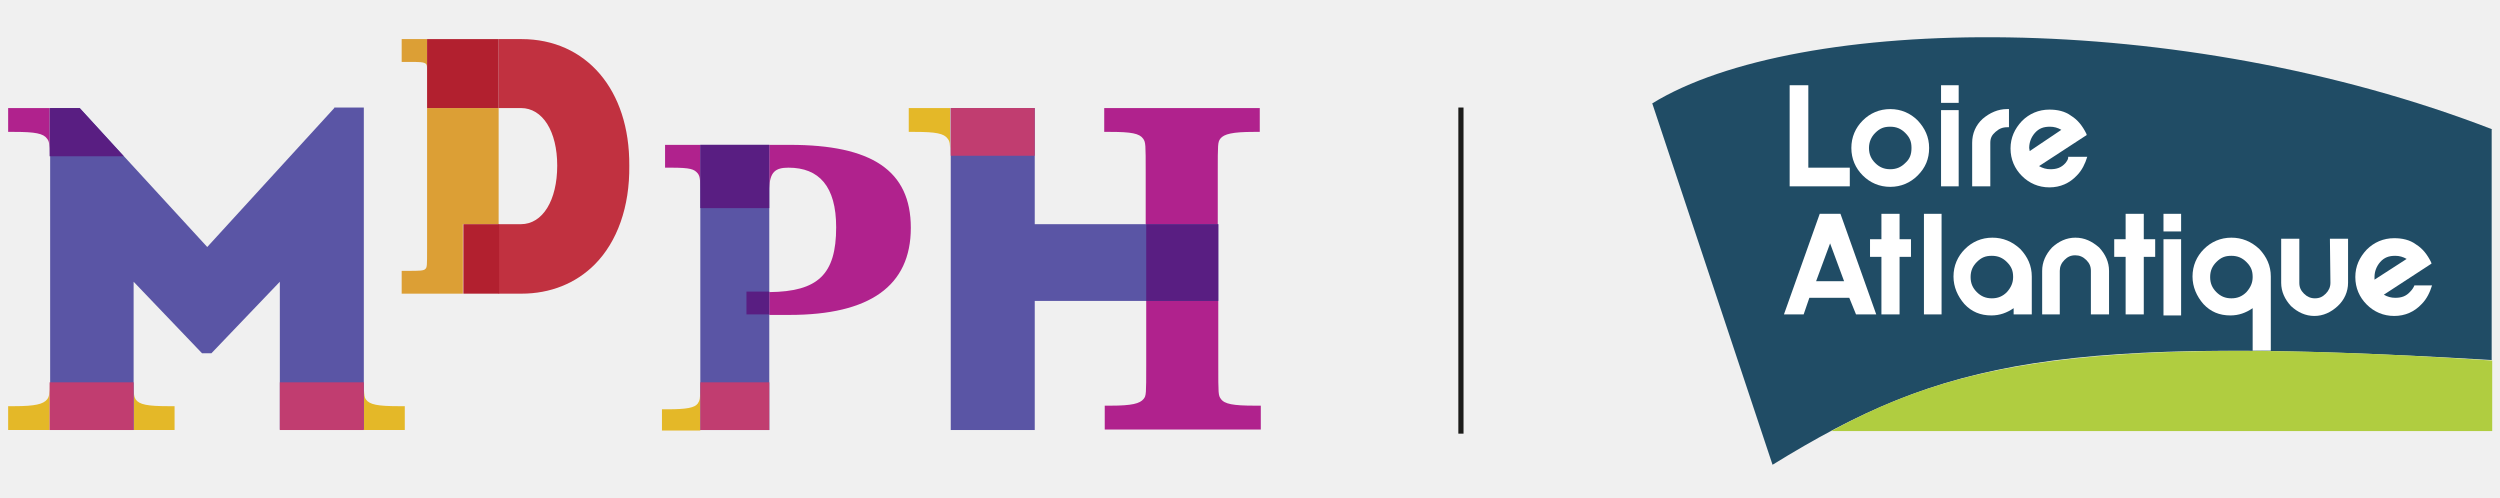
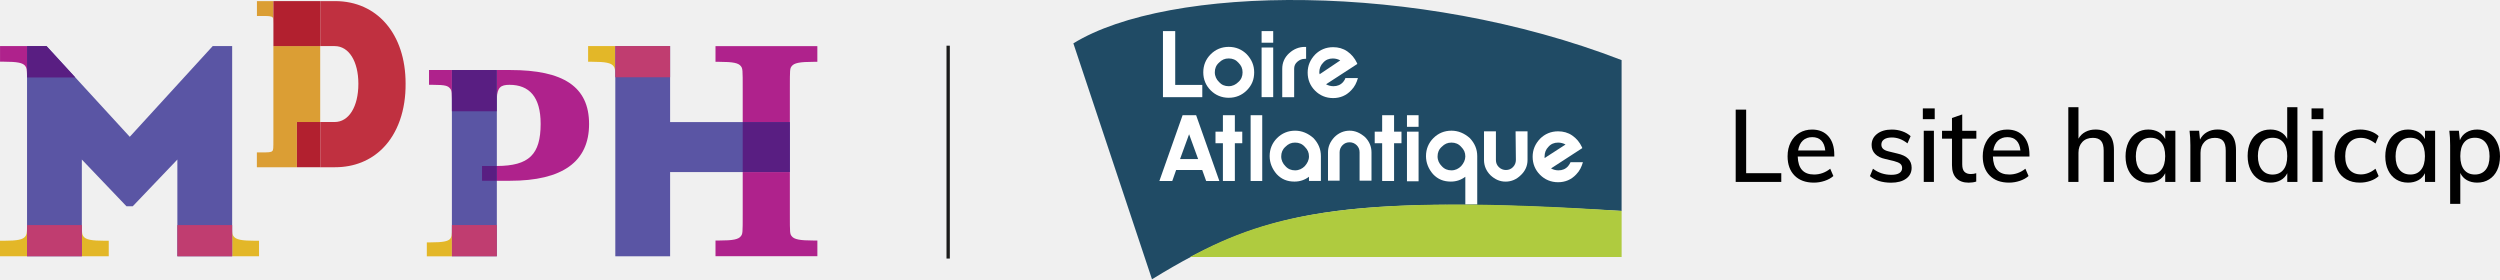
- <svg xmlns="http://www.w3.org/2000/svg" version="1.1" id="Logo_x5F_Def" x="0px" y="0px" viewBox="0 0 482.176 95.975" xml:space="preserve" width="482.176" height="95.975">
-   <defs id="defs230">
-     <clipPath clipPathUnits="userSpaceOnUse" id="clipPath1084">
-       <rect style="opacity:0.39;fill:#ff0000" id="rect1086" width="480.641" height="86.761" x="42.997" y="46.836" />
+ <svg xmlns="http://www.w3.org/2000/svg" version="1.1" id="Logo_x5F_Def" x="0px" y="0px" viewBox="0 0 738.61 82.508" xml:space="preserve" width="738.61" height="82.508">
+   <defs id="defs935">
+     <clipPath clipPathUnits="userSpaceOnUse" id="clipPath939">
+       <rect style="opacity:0;fill:#ffffff" id="rect941" width="744.262" height="88.357" x="38.696" y="46.436" />
    </clipPath>
-     <clipPath clipPathUnits="userSpaceOnUse" id="clipPath1088">
-       <rect style="opacity:0.39;fill:#ff0000" id="rect1090" width="480.641" height="86.761" x="42.997" y="46.836" />
+     <clipPath clipPathUnits="userSpaceOnUse" id="clipPath943">
+       <rect style="opacity:0;fill:#ffffff" id="rect945" width="744.262" height="88.357" x="38.696" y="46.436" />
    </clipPath>
-     <clipPath clipPathUnits="userSpaceOnUse" id="clipPath1092">
-       <rect style="opacity:0.39;fill:#ff0000" id="rect1094" width="480.641" height="86.761" x="42.997" y="46.836" />
+     <clipPath clipPathUnits="userSpaceOnUse" id="clipPath947">
+       <rect style="opacity:0;fill:#ffffff" id="rect949" width="744.262" height="88.357" x="38.696" y="46.436" />
+     </clipPath>
+     <clipPath clipPathUnits="userSpaceOnUse" id="clipPath951">
+       <rect style="opacity:0;fill:#ffffff" id="rect953" width="744.262" height="88.357" x="38.696" y="46.436" />
    </clipPath>
  </defs>
-   <style type="text/css" id="style117">
- 	.st0{fill:#204C65;}
+   <style type="text/css" id="style792">
+ 	.st0{fill:#204B65;}
	.st1{fill:#FFFFFF;}
- 	.st2{fill:#B0CD40;}
- 	.st3{fill:#1C1C1A;}
- 	.st4{fill:#E4B828;}
- 	.st5{fill:#5A55A5;}
- 	.st6{fill:#B0228D;}
- 	.st7{fill:#57278D;}
- 	.st8{fill:#DC9F35;}
- 	.st9{fill:#C13140;}
+ 	.st2{fill:#AFCB3F;}
+ 	.st3{fill:#1B1B1A;}
+ 	.st4{fill:#E3B728;}
+ 	.st5{fill:#5A55A4;}
+ 	.st6{fill:#AF228C;}
+ 	.st7{fill:#57278C;}
+ 	.st8{fill:#DB9E34;}
+ 	.st9{fill:#C03040;}
	.st10{fill:#591E82;}
- 	.st11{fill:#C13D70;}
+ 	.st11{fill:#C03D70;}
	.st12{fill:#B2202F;}
</style>
-   <g id="g167" clip-path="url(#clipPath1092)" transform="translate(-42.22881,-41.46102)">
-     <path class="st0" d="m 522.9,66.4 c -60.6,-23.4 -134,-22.2 -162,-5 l 23.2,69.7 C 417.2,110.7 439.4,106 522.8,110.9 V 66.4 Z" id="path119" />
-     <g id="g123">
-       <path class="st1" d="m 409.7,72.9 c -0.8,0.8 -1.7,1.2 -2.9,1.2 -1.2,0 -2.1,-0.4 -2.9,-1.2 -0.8,-0.8 -1.2,-1.7 -1.2,-2.9 0,-1.1 0.4,-2.1 1.2,-2.9 0.9,-0.9 1.7,-1.2 2.9,-1.2 1.2,0 2.1,0.4 2.9,1.2 0.9,0.9 1.2,1.7 1.2,2.9 0,1.2 -0.3,2.1 -1.2,2.9 m -2.9,-10.4 c -2.1,0 -3.9,0.8 -5.3,2.2 -1.4,1.4 -2.2,3.2 -2.2,5.3 0,2.1 0.8,3.9 2.2,5.3 1.4,1.4 3.2,2.2 5.3,2.2 2.1,0 3.9,-0.8 5.3,-2.2 1.5,-1.5 2.2,-3.2 2.2,-5.3 0,-2.1 -0.8,-3.8 -2.2,-5.3 -1.4,-1.4 -3.2,-2.2 -5.3,-2.2" id="path121" />
+   <g id="g842" clip-path="url(#clipPath951)" transform="translate(-43.23,-48.76192)">
+     <path class="st0" d="M 522.33,66.52 C 461.77,43.09 388.35,44.33 360.35,61.57 l 23.23,69.7 c 33.14,-20.38 55.33,-25.14 138.74,-20.19 V 66.52 Z" id="path794" />
+     <g id="g798">
+       <path class="st1" d="m 409.1,72.99 c -0.76,0.76 -1.71,1.24 -2.86,1.24 -1.15,0 -2.09,-0.38 -2.86,-1.24 -0.76,-0.76 -1.24,-1.71 -1.24,-2.86 0,-1.14 0.38,-2.09 1.24,-2.86 0.86,-0.86 1.71,-1.24 2.86,-1.24 1.15,0 2.09,0.38 2.86,1.24 0.86,0.86 1.24,1.71 1.24,2.86 0,1.15 -0.38,2.1 -1.24,2.86 m -2.85,-10.38 c -2.09,0 -3.9,0.76 -5.33,2.19 -1.43,1.43 -2.19,3.24 -2.19,5.33 0,2.09 0.76,3.9 2.19,5.33 1.43,1.43 3.24,2.19 5.33,2.19 2.09,0 3.9,-0.76 5.33,-2.19 1.52,-1.52 2.19,-3.24 2.19,-5.33 0,-2.09 -0.76,-3.81 -2.19,-5.33 -1.43,-1.43 -3.24,-2.19 -5.33,-2.19" id="path796" />
    </g>
-     <rect x="416.6" y="62.7" class="st1" width="3.4" height="14.7" id="rect125" />
-     <rect x="416.6" y="57.9" class="st1" width="3.4" height="3.4" id="rect127" />
-     <g id="g133">
-       <g id="g131">
-         <path class="st1" d="m 424.6,64.4 c -1.3,1.2 -2,2.8 -2,4.6 v 8.4 h 3.5 V 69 c 0,-0.9 0.3,-1.5 1,-2.1 0.7,-0.6 1.3,-0.9 2.3,-0.9 h 0.3 v -3.5 h -0.4 c -1.7,0 -3.3,0.7 -4.7,1.9" id="path129" />
+     <rect x="415.96" y="62.8" class="st1" width="3.43" height="14.66" id="rect800" />
+     <rect x="415.96" y="57.95" class="st1" width="3.43" height="3.43" id="rect802" />
+     <g id="g808">
+       <g id="g806">
+         <path class="st1" d="m 424.06,64.52 c -1.33,1.24 -2,2.76 -2,4.57 v 8.38 h 3.52 v -8.38 c 0,-0.86 0.29,-1.52 0.95,-2.09 0.67,-0.57 1.33,-0.86 2.29,-0.86 h 0.29 v -3.52 h -0.38 c -1.72,-0.01 -3.34,0.66 -4.67,1.9" id="path804" />
      </g>
    </g>
-     <polygon class="st1" points="405.1,87.6 402.9,87.6 402.9,91 405.1,91 405.1,102.1 408.6,102.1 408.6,91 410.8,91 410.8,87.6 408.6,87.6 408.6,82.7 405.1,82.7 " id="polygon135" />
-     <rect x="413.3" y="82.7" class="st1" width="3.4" height="19.4" id="rect137" />
-     <g id="g143">
-       <path class="st1" d="m 429.3,97.8 c -0.8,0.8 -1.7,1.2 -2.9,1.2 -1.2,0 -2.1,-0.4 -2.9,-1.2 -0.8,-0.8 -1.2,-1.7 -1.2,-2.9 0,-1.2 0.4,-2.1 1.2,-2.9 0.9,-0.9 1.7,-1.2 2.9,-1.2 1.2,0 2.1,0.4 2.9,1.2 0.9,0.9 1.2,1.7 1.2,2.9 0,1.1 -0.4,2 -1.2,2.9 m -2.8,-10.5 c -2.1,0 -3.9,0.8 -5.3,2.2 -1.4,1.4 -2.2,3.2 -2.2,5.3 0,2 0.8,3.8 2.1,5.3 1.4,1.5 3.1,2.2 5.2,2.2 1.6,0 3,-0.5 4.3,-1.4 v 1.2 h 3.5 v -7.3 c 0,-2.1 -0.8,-3.8 -2.2,-5.3 -1.6,-1.5 -3.4,-2.2 -5.4,-2.2" id="path139" />
-       <path class="st1" d="m 442.5,87.3 c -1.7,0 -3.2,0.7 -4.5,1.9 -1.2,1.3 -1.9,2.8 -1.9,4.5 v 8.4 h 3.4 v -8.4 c 0,-0.8 0.3,-1.5 0.9,-2.1 0.6,-0.6 1.2,-0.9 2.1,-0.9 0.8,0 1.5,0.3 2.1,0.9 0.6,0.6 0.9,1.2 0.9,2.1 v 8.4 h 3.5 v -8.4 c 0,-1.7 -0.7,-3.2 -1.9,-4.5 -1.4,-1.2 -2.8,-1.9 -4.6,-1.9" id="path141" />
+     <polygon class="st1" points="404.53,87.66 402.34,87.66 402.34,91.08 404.53,91.08 404.53,102.23 408.06,102.23 408.06,91.08 410.25,91.08 410.25,87.66 408.06,87.66 408.06,82.8 404.53,82.8 " id="polygon810" />
+     <rect x="412.72" y="82.8" class="st1" width="3.43" height="19.43" id="rect812" />
+     <g id="g818">
+       <path class="st1" d="m 428.72,97.85 c -0.76,0.76 -1.71,1.24 -2.86,1.24 -1.14,0 -2.09,-0.38 -2.86,-1.24 -0.76,-0.76 -1.24,-1.71 -1.24,-2.86 0,-1.14 0.38,-2.09 1.24,-2.86 0.86,-0.86 1.71,-1.24 2.86,-1.24 1.14,0 2.09,0.38 2.86,1.24 0.86,0.86 1.24,1.71 1.24,2.86 0,1.05 -0.48,2 -1.24,2.86 m -2.86,-10.48 c -2.09,0 -3.9,0.76 -5.33,2.19 -1.43,1.43 -2.19,3.24 -2.19,5.33 0,2 0.76,3.81 2.09,5.33 1.43,1.52 3.14,2.19 5.24,2.19 1.62,0 3.05,-0.48 4.29,-1.43 v 1.24 h 3.52 v -7.33 c 0,-2.09 -0.76,-3.81 -2.19,-5.33 -1.62,-1.43 -3.43,-2.19 -5.43,-2.19" id="path814" />
+       <path class="st1" d="m 441.96,87.37 c -1.71,0 -3.24,0.67 -4.48,1.9 -1.24,1.33 -1.9,2.76 -1.9,4.48 v 8.38 h 3.43 v -8.38 c 0,-0.76 0.29,-1.52 0.86,-2.09 0.57,-0.57 1.24,-0.86 2.09,-0.86 0.76,0 1.52,0.29 2.09,0.86 0.57,0.57 0.86,1.24 0.86,2.09 v 8.38 h 3.52 v -8.38 c 0,-1.71 -0.67,-3.24 -1.9,-4.48 -1.43,-1.23 -2.86,-1.9 -4.57,-1.9" id="path816" />
    </g>
-     <polygon class="st1" points="452.2,87.6 450,87.6 450,91 452.2,91 452.2,102.1 455.7,102.1 455.7,91 457.9,91 457.9,87.6 455.7,87.6 455.7,82.7 452.2,82.7 " id="polygon145" />
-     <rect x="459.5" y="87.6" class="st1" width="3.4" height="14.7" id="rect147" />
-     <rect x="459.5" y="82.7" class="st1" width="3.4" height="3.4" id="rect149" />
-     <g id="g159">
-       <path class="st1" d="m 475.5,97.8 c -0.8,0.8 -1.7,1.2 -2.9,1.2 -1.2,0 -2.1,-0.4 -2.9,-1.2 -0.8,-0.8 -1.2,-1.7 -1.2,-2.9 0,-1.2 0.4,-2.1 1.2,-2.9 0.9,-0.9 1.7,-1.2 2.9,-1.2 1.2,0 2.1,0.4 2.9,1.2 0.9,0.9 1.2,1.7 1.2,2.9 0,1.1 -0.4,2 -1.2,2.9 m -2.9,-10.5 c -2.1,0 -3.9,0.8 -5.3,2.2 -1.4,1.4 -2.2,3.2 -2.2,5.3 0,2 0.8,3.8 2.1,5.3 1.4,1.5 3.1,2.2 5.2,2.2 1.6,0 3,-0.5 4.3,-1.4 v 8.2 h 3.5 V 94.8 c 0,-2.1 -0.8,-3.8 -2.2,-5.3 -1.6,-1.5 -3.4,-2.2 -5.4,-2.2" id="path151" />
-       <path class="st1" d="m 491.7,96 c 0,0.8 -0.3,1.5 -0.9,2.1 -0.6,0.6 -1.2,0.9 -2.1,0.9 -0.8,0 -1.5,-0.3 -2.1,-0.9 -0.6,-0.6 -0.9,-1.2 -0.9,-2.1 v -8.5 h -3.5 V 96 c 0,1.7 0.7,3.2 1.9,4.5 1.3,1.2 2.8,1.9 4.5,1.9 1.7,0 3.2,-0.7 4.5,-1.9 1.3,-1.2 2,-2.8 2,-4.5 v -8.5 h -3.5 z" id="path153" />
-       <path class="st1" d="m 433.6,70 c 0,-1.1 0.4,-2.1 1.1,-2.9 0.8,-0.9 1.7,-1.2 2.9,-1.2 0.8,0 1.5,0.2 2.2,0.6 l -6.1,4.1 c 0,-0.2 -0.1,-0.4 -0.1,-0.6 m 7,2.9 c -0.8,0.9 -1.7,1.2 -2.9,1.2 -0.8,0 -1.5,-0.2 -2.2,-0.6 l 9.2,-6 -0.1,-0.3 c -0.7,-1.4 -1.6,-2.6 -2.9,-3.4 -1.2,-0.9 -2.7,-1.2 -4.2,-1.2 -2.1,0 -3.9,0.8 -5.3,2.2 -1.4,1.5 -2.2,3.2 -2.2,5.3 0,2.1 0.8,3.9 2.2,5.3 1.4,1.4 3.2,2.2 5.3,2.2 2.1,0 3.9,-0.8 5.3,-2.3 1,-1 1.6,-2.3 2,-3.6 h -3.7 c 0.1,0.4 -0.2,0.8 -0.5,1.2" id="path155" />
-       <path class="st1" d="m 500.2,94.9 c 0,-1.1 0.4,-2.1 1.1,-2.9 0.8,-0.9 1.7,-1.2 2.9,-1.2 0.8,0 1.5,0.2 2.2,0.6 l -6.2,4 c 0,-0.2 0,-0.4 0,-0.5 m 7.7,1.6 c -0.2,0.5 -0.5,0.9 -0.8,1.2 -0.8,0.9 -1.7,1.2 -2.9,1.2 -0.8,0 -1.5,-0.2 -2.2,-0.6 l 9.2,-6 -0.1,-0.3 c -0.7,-1.4 -1.6,-2.6 -2.9,-3.4 -1.2,-0.9 -2.7,-1.2 -4.2,-1.2 -2.1,0 -3.9,0.8 -5.3,2.2 -1.4,1.5 -2.2,3.2 -2.2,5.3 0,2.1 0.8,3.9 2.2,5.3 1.4,1.4 3.2,2.2 5.3,2.2 2.1,0 3.9,-0.8 5.3,-2.3 1,-1 1.6,-2.3 2,-3.6 z" id="path157" />
+     <polygon class="st1" points="451.58,87.66 449.38,87.66 449.38,91.08 451.58,91.08 451.58,102.23 455.1,102.23 455.1,91.08 457.29,91.08 457.29,87.66 455.1,87.66 455.1,82.8 451.58,82.8 " id="polygon820" />
+     <rect x="458.91" y="87.66" class="st1" width="3.43" height="14.66" id="rect822" />
+     <rect x="458.91" y="82.8" class="st1" width="3.43" height="3.43" id="rect824" />
+     <g id="g834">
+       <path class="st1" d="m 474.91,97.85 c -0.76,0.76 -1.71,1.24 -2.86,1.24 -1.14,0 -2.09,-0.38 -2.86,-1.24 -0.76,-0.76 -1.24,-1.71 -1.24,-2.86 0,-1.14 0.38,-2.09 1.24,-2.86 0.86,-0.86 1.71,-1.24 2.86,-1.24 1.14,0 2.09,0.38 2.86,1.24 0.86,0.86 1.24,1.71 1.24,2.86 -0.01,1.05 -0.48,2 -1.24,2.86 m -2.86,-10.48 c -2.09,0 -3.9,0.76 -5.33,2.19 -1.43,1.43 -2.19,3.24 -2.19,5.33 0,2 0.76,3.81 2.09,5.33 1.43,1.52 3.14,2.19 5.24,2.19 1.62,0 3.05,-0.48 4.29,-1.43 v 8.19 h 3.52 V 94.89 c 0,-2.09 -0.76,-3.81 -2.19,-5.33 -1.62,-1.43 -3.43,-2.19 -5.43,-2.19" id="path826" />
+       <path class="st1" d="m 491.09,96.04 c 0,0.76 -0.29,1.52 -0.86,2.09 -0.57,0.57 -1.24,0.86 -2.09,0.86 -0.76,0 -1.52,-0.29 -2.09,-0.86 -0.57,-0.57 -0.86,-1.24 -0.86,-2.09 v -8.48 h -3.52 v 8.48 c 0,1.71 0.67,3.24 1.9,4.48 1.33,1.24 2.76,1.9 4.48,1.9 1.72,0 3.24,-0.67 4.48,-1.9 1.33,-1.24 2,-2.76 2,-4.48 V 87.56 H 491 Z" id="path828" />
+       <path class="st1" d="m 433.01,70.14 c 0,-1.14 0.38,-2.09 1.14,-2.86 0.76,-0.86 1.71,-1.24 2.86,-1.24 0.76,0 1.52,0.19 2.19,0.57 l -6.09,4.09 c -0.01,-0.18 -0.1,-0.37 -0.1,-0.56 m 7.04,2.85 c -0.76,0.86 -1.71,1.24 -2.86,1.24 -0.76,0 -1.52,-0.19 -2.19,-0.57 l 9.24,-6 -0.1,-0.29 c -0.67,-1.43 -1.62,-2.57 -2.86,-3.43 -1.24,-0.86 -2.67,-1.24 -4.19,-1.24 -2.09,0 -3.9,0.76 -5.33,2.19 -1.43,1.52 -2.19,3.24 -2.19,5.33 0,2.09 0.76,3.9 2.19,5.33 1.43,1.43 3.24,2.19 5.33,2.19 2.09,0 3.9,-0.76 5.33,-2.29 1.05,-1.05 1.62,-2.29 2,-3.62 h -3.71 c -0.09,0.4 -0.37,0.78 -0.66,1.16" id="path830" />
+       <path class="st1" d="m 499.57,94.99 c 0,-1.14 0.38,-2.09 1.14,-2.86 0.76,-0.86 1.71,-1.24 2.86,-1.24 0.76,0 1.52,0.19 2.19,0.57 l -6.19,4 c 0,-0.19 0,-0.38 0,-0.47 m 7.71,1.62 c -0.19,0.48 -0.48,0.86 -0.76,1.24 -0.76,0.86 -1.71,1.24 -2.86,1.24 -0.76,0 -1.52,-0.19 -2.19,-0.57 l 9.24,-6 -0.1,-0.29 c -0.67,-1.43 -1.62,-2.57 -2.86,-3.43 -1.24,-0.86 -2.67,-1.24 -4.19,-1.24 -2.09,0 -3.9,0.76 -5.33,2.19 -1.43,1.52 -2.19,3.24 -2.19,5.33 0,2.09 0.76,3.9 2.19,5.33 1.43,1.43 3.24,2.19 5.33,2.19 2.09,0 3.9,-0.76 5.33,-2.29 1.05,-1.05 1.62,-2.29 2,-3.62 h -3.62 v -0.08 z" id="path832" />
    </g>
-     <polygon class="st1" points="387.4,77.4 399,77.4 399,73.8 391,73.8 391,57.9 387.4,57.9 " id="polygon161" />
-     <path class="st1" d="m 392.5,95.7 2.7,-7.3 2.7,7.3 z m 7.7,6.4 h 3.9 l -6.9,-19.4 h -4 l -6.9,19.4 h 3.8 l 1.1,-3.2 h 7.7 z" id="path163" />
-     <path class="st2" d="m 522.9,111 c -78.8,-5.2 -103.7,0.8 -127.5,13.6 h 127.5 z" id="path165" />
+     <polygon class="st1" points="386.82,77.47 398.44,77.47 398.44,73.85 390.44,73.85 390.44,57.95 386.82,57.95 " id="polygon836" />
+     <path class="st1" d="m 391.87,95.75 2.67,-7.33 2.67,7.33 z m 7.71,6.48 h 3.9 L 396.62,82.8 h -4 l -6.86,19.43 h 3.81 l 1.14,-3.24 h 7.71 z" id="path838" />
+     <path class="st2" d="m 522.33,111.08 c -78.85,-5.24 -103.7,0.76 -127.51,13.62 h 127.51 z" id="path840" />
  </g>
-   <rect x="323.5" y="62.2" class="st3" width="1" height="62.9" id="rect169" clip-path="url(#clipPath1088)" transform="translate(-42.22881,-41.46102)" />
-   <g id="g225" clip-path="url(#clipPath1084)" transform="translate(-42.22881,-41.46102)">
-     <path class="st4" d="m 225.6,62.3 h -8.1 v 4.6 h 1.2 c 4,0 5.6,0.3 6.3,1.3 0.4,0.5 0.5,0.9 0.5,3.3 0,0.3 0,0.4 0,0.4 v -0.3 0 -9.3" id="path171" />
-     <rect x="177.3" y="69.4" class="st5" width="13.3" height="55" id="rect173" />
-     <polygon class="st5" points="241.8,84.7 241.8,62.3 225.6,62.3 225.6,124.4 241.8,124.4 241.8,99.5 277.2,99.5 277.2,84.7 " id="polygon175" />
-     <path class="st6" d="m 177.3,69.4 h -6.8 v 4.4 h 1.1 c 3.9,0 4.5,0.3 5.2,1.1 0.5,0.7 0.5,1 0.5,5.9 V 69.4 m 17.3,0 h -4 v 8.4 0 0 c 0.1,-3.2 1.2,-4 3.7,-4 5.9,0 9.2,3.6 9.2,11.5 0,9.1 -3.5,12.4 -12.9,12.5 v 4.4 h 3.9 c 15.5,0 23.4,-5.6 23.4,-16.8 0,-11.1 -7.6,-16 -23.3,-16" id="path177" />
-     <path class="st7" d="m 177.3,69.4 v 0 11.4 c 0,0 0,0.1 0,0.1 V 69.4" id="path179" />
-     <path class="st6" d="m 51.8,62.3 h -8 v 4.6 H 45 c 4,0 5.6,0.3 6.3,1.3 0.4,0.5 0.5,0.9 0.5,3.3 0,0.1 0,0 0,0.1 v -9.3" id="path181" />
-     <path class="st4" d="m 112.4,116.3 v 8.1 h 7.9 v -4.6 h -1.2 c -4,0 -5.6,-0.3 -6.3,-1.3 -0.3,-0.4 -0.3,-0.8 -0.4,-2.2" id="path183" />
-     <path class="st4" d="m 68,115.2 v 9.2 h 7.9 v -4.6 h -1.2 c -4,0 -5.6,-0.3 -6.3,-1.3 C 68.1,118 68,117.6 68,115.2" id="path185" />
-     <path class="st4" d="m 51.8,115.3 c 0,2.3 -0.1,2.7 -0.5,3.2 -0.7,0.9 -2.3,1.3 -6.3,1.3 h -1.2 v 4.6 h 8 v -9.1" id="path187" />
-     <path class="st5" d="M 106.7,62.3 82.2,89.1 57.6,62.3 h -5.7 c 0,0 0,9.4 0,9.4 v 43.6 9.1 0 H 68 v 0 -9.2 -19.4 l 13.2,13.8 H 83 L 96.2,95.8 v 19.3 9.2 h 16.1 0.1 v -8.1 -54 h -5.7" id="path189" />
-     <path class="st4" d="m 177.3,115.8 c 0,2.6 -0.1,2.9 -0.5,3.5 -0.6,0.8 -2.1,1.1 -5.8,1.1 h -1.1 v 4.1 h 7.4 z" id="path191" />
-     <path class="st8" d="m 124.6,49 h -4.9 v 4.4 h 1.2 c 2.2,0 3.1,0 3.5,0.4 0.2,0.2 0.2,0.5 0.2,1.8 V 49" id="path193" />
-     <path class="st8" d="m 138.4,62.3 h -13.8 v 27.1 c 0,3.2 0,3.6 -0.3,3.9 -0.3,0.4 -1.2,0.4 -3.4,0.4 h -1.2 v 4.4 h 11.8 V 84.7 h 3.6 3.3 V 62.3" id="path195" />
-     <path class="st9" d="m 142.8,49 h -4.4 v 13.3 0 h 0.2 4.1 c 4.2,0 7,4.5 7,11.1 0,6.7 -2.8,11.3 -7,11.3 h -4.3 v 0 13.4 h 4.4 c 5.6,0 10.5,-2 14.1,-5.6 4.4,-4.4 6.8,-11.2 6.7,-19.1 C 163.7,58.8 155.3,49 142.8,49 Z" id="path197" />
-     <polyline class="st10" points="57.6,62.3 51.8,62.3 51.8,71.6 66.1,71.6 57.6,62.3  " id="polyline199" />
-     <rect x="96.2" y="115.2" class="st11" width="16.2" height="9.2" id="rect201" />
-     <rect x="225.6" y="62.3" class="st11" width="16.2" height="9.2" id="rect203" />
-     <rect x="51.8" y="115.2" class="st11" width="16.2" height="9.2" id="rect205" />
-     <rect x="124.6" y="49" class="st12" width="13.8" height="13.3" id="rect207" />
-     <rect x="131.6" y="84.7" class="st12" width="6.9" height="13.4" id="rect209" />
-     <rect x="177.3" y="69.4" class="st10" width="13.3" height="12.2" id="rect211" />
-     <rect x="186.2" y="97.7" class="st10" width="4.4" height="4.4" id="rect213" />
-     <polyline class="st11" points="190.6,115.2 177.3,115.2 177.3,124.4 190.6,124.4 190.6,115.2  " id="polyline215" />
-     <g id="g221">
-       <path class="st6" d="m 255.2,62.3 v 4.6 h 1.2 c 4,0 5.6,0.3 6.3,1.3 0.5,0.7 0.5,1.1 0.5,6.5 v 10 h 13.9 v -10 c 0,-5.5 0,-5.8 0.5,-6.5 0.7,-0.9 2.4,-1.3 6.4,-1.3 h 1.2 v -4.6 z" id="path217" />
-       <path class="st6" d="m 277.7,118.4 c -0.5,-0.7 -0.5,-0.9 -0.5,-6.4 V 99.5 H 263.3 V 112 c 0,5.4 0,5.8 -0.5,6.4 -0.7,0.9 -2.3,1.3 -6.3,1.3 h -1.2 v 4.6 h 30.1 v -4.6 h -1.2 c -4.1,0 -5.8,-0.3 -6.5,-1.3 z" id="path219" />
+   <rect x="322.87" y="62.26" class="st3" width="0.98" height="62.89" id="rect844" clip-path="url(#clipPath947)" transform="translate(-43.23,-48.76192)" />
+   <g id="g900" clip-path="url(#clipPath943)" transform="translate(-43.23,-48.76192)">
+     <path class="st4" d="m 225.03,62.37 h -8.05 v 4.64 h 1.16 c 4.02,0 5.65,0.35 6.34,1.29 0.41,0.51 0.51,0.89 0.53,3.32 0,0.29 0,0.38 0.01,0.38 v -0.31 0 -9.32" id="path846" />
+     <rect x="176.74" y="69.45" class="st5" width="13.28" height="55.02" id="rect848" />
+     <polygon class="st5" points="241.21,84.83 241.21,62.38 225.02,62.38 225.02,124.48 241.21,124.48 241.21,99.6 276.59,99.6 276.59,84.83 " id="polygon850" />
+     <path class="st6" d="m 176.74,69.45 h -6.76 v 4.37 h 1.08 c 3.86,0 4.5,0.32 5.17,1.11 0.51,0.71 0.52,0.95 0.52,5.93 V 69.45 m 17.24,0 h -3.97 v 8.35 0 0 c 0.13,-3.23 1.17,-3.98 3.73,-3.98 5.85,0 9.21,3.57 9.21,11.51 0,9.1 -3.45,12.44 -12.94,12.47 v 4.37 h 3.89 c 15.5,0 23.36,-5.64 23.36,-16.76 0,-11.03 -7.57,-15.96 -23.28,-15.96" id="path852" />
+     <path class="st7" d="m 176.74,69.45 v 0 11.41 c 0,0.03 0,0.07 0,0.1 V 69.45" id="path854" />
+     <path class="st6" d="m 51.23,62.37 h -7.99 v 4.62 h 1.15 c 4,0 5.62,0.34 6.31,1.28 0.4,0.51 0.47,0.85 0.53,3.31 0,0.08 0,0.02 0,0.08 v -9.29" id="path856" />
+     <path class="st4" d="m 111.83,116.42 v 8.06 h 7.93 v -4.59 h -1.16 c -4,0 -5.62,-0.34 -6.32,-1.28 -0.33,-0.41 -0.42,-0.79 -0.45,-2.19" id="path858" />
+     <path class="st4" d="m 67.41,115.26 v 9.22 h 7.95 v -4.59 H 74.2 c -4,0 -5.62,-0.34 -6.31,-1.28 -0.41,-0.51 -0.45,-0.94 -0.48,-3.35" id="path860" />
+     <path class="st4" d="m 51.23,115.41 c -0.03,2.32 -0.13,2.7 -0.53,3.2 -0.69,0.94 -2.31,1.28 -6.31,1.28 h -1.16 v 4.59 h 8 v -9.07" id="path862" />
+     <path class="st5" d="M 106.08,62.37 81.57,89.18 56.97,62.37 h -5.75 c 0,0 0,9.41 0,9.42 v 43.62 9.07 h 0.01 16.12 0.06 V 115.26 95.9 l 13.18,13.8 h 1.86 L 95.63,95.9 v 19.35 9.23 h 16.11 0.08 v -8.06 -54.05 h -5.74" id="path864" />
+     <path class="st4" d="m 176.74,115.84 c -0.01,2.61 -0.07,2.86 -0.5,3.46 -0.64,0.76 -2.14,1.07 -5.84,1.07 h -1.07 v 4.12 h 7.41 z" id="path866" />
+     <path class="st8" d="m 124.01,49.09 h -4.87 v 4.39 h 1.16 c 2.17,0 3.09,0 3.48,0.43 0.17,0.25 0.21,0.49 0.23,1.78 v -6.6" id="path868" />
+     <path class="st8" d="M 137.84,62.37 H 124 v 27.12 c 0,3.18 0,3.61 -0.31,3.87 -0.31,0.43 -1.24,0.43 -3.41,0.43 h -1.16 v 4.39 h 11.83 V 84.81 h 3.59 3.29 V 62.37" id="path870" />
+     <path class="st9" d="m 142.24,49.09 h -4.39 v 13.28 0.01 h 0.19 4.07 c 4.19,0 7,4.48 7,11.15 0,6.75 -2.81,11.28 -7,11.28 h -4.26 v 0 13.36 h 4.39 c 5.58,0 10.46,-1.95 14.12,-5.64 4.4,-4.44 6.78,-11.24 6.7,-19.13 0,-14.54 -8.37,-24.31 -20.82,-24.31 z" id="path872" />
+     <polyline class="st10" points="56.97,62.37 51.23,62.37 51.23,71.65 65.49,71.65 56.97,62.37  " id="polyline874" />
+     <rect x="95.63" y="115.26" class="st11" width="16.19" height="9.22" id="rect876" />
+     <rect x="225.02" y="62.37" class="st11" width="16.19" height="9.22" id="rect878" />
+     <rect x="51.23" y="115.26" class="st11" width="16.19" height="9.22" id="rect880" />
+     <rect x="124.01" y="49.09" class="st12" width="13.84" height="13.29" id="rect882" />
+     <rect x="130.96" y="84.81" class="st12" width="6.88" height="13.36" id="rect884" />
+     <rect x="176.74" y="69.45" class="st10" width="13.26" height="12.19" id="rect886" />
+     <rect x="185.65" y="97.8" class="st10" width="4.37" height="4.37" id="rect888" />
+     <polyline class="st11" points="190.02,115.25 176.74,115.25 176.74,124.48 190.02,124.48 190.02,115.25  " id="polyline890" />
+     <g id="g896">
+       <path class="st6" d="m 254.62,62.39 v 4.64 h 1.16 c 4.02,0 5.65,0.35 6.34,1.29 0.54,0.69 0.54,1.12 0.54,6.53 v 9.98 h 13.93 v -9.98 c 0,-5.5 0,-5.85 0.54,-6.53 0.7,-0.95 2.4,-1.29 6.42,-1.29 h 1.16 v -4.64 z" id="path892" />
+       <path class="st6" d="m 277.13,118.53 c -0.54,-0.69 -0.54,-0.95 -0.54,-6.45 V 99.6 h -13.93 v 12.48 c 0,5.42 0,5.76 -0.54,6.45 -0.7,0.95 -2.32,1.29 -6.34,1.29 h -1.16 v 4.64 h 30.1 v -4.64 h -1.16 c -4.03,0 -5.73,-0.34 -6.43,-1.29 z" id="path894" />
    </g>
-     <rect x="263.3" y="84.7" class="st10" width="13.9" height="14.8" id="rect223" />
+     <rect x="262.66" y="84.83" class="st10" width="13.93" height="14.77" id="rect898" />
  </g>
-   <rect style="opacity:0;fill:#ffffff;stroke-width:0.997" id="rect1160" width="482.176" height="95.975" x="0" y="0" ry="0" />
+   <g id="g930" clip-path="url(#clipPath939)" transform="translate(-43.23,-48.76192)">
+     <path d="m 556.03,81.15 h 3.09 v 18.78 h 10.38 v 2.58 h -13.47 z" id="path902" />
+     <path d="m 585.16,95.01 h -10.8 c 0.1,3.54 1.71,5.31 4.83,5.31 1.74,0 3.33,-0.57 4.77,-1.71 l 0.93,2.16 c -0.68,0.6 -1.54,1.08 -2.59,1.43 -1.05,0.35 -2.11,0.52 -3.17,0.52 -2.42,0 -4.32,-0.69 -5.7,-2.08 -1.38,-1.39 -2.07,-3.29 -2.07,-5.71 0,-1.54 0.3,-2.91 0.92,-4.11 0.61,-1.2 1.46,-2.13 2.56,-2.79 1.1,-0.66 2.35,-0.99 3.75,-0.99 2.04,0 3.65,0.66 4.82,1.98 1.17,1.32 1.75,3.15 1.75,5.49 z m -9.3,-4.71 c -0.72,0.68 -1.18,1.65 -1.38,2.91 h 8.01 c -0.12,-1.28 -0.51,-2.25 -1.17,-2.93 -0.66,-0.67 -1.55,-1 -2.67,-1 -1.14,0 -2.07,0.34 -2.79,1.02 z" id="path904" />
+     <path d="m 595.69,100.8 0.9,-2.19 c 1.58,1.2 3.39,1.8 5.43,1.8 1.04,0 1.83,-0.17 2.37,-0.52 0.54,-0.35 0.81,-0.84 0.81,-1.48 0,-0.54 -0.18,-0.96 -0.55,-1.27 -0.37,-0.31 -1,-0.57 -1.88,-0.8 l -2.52,-0.6 c -1.32,-0.28 -2.33,-0.77 -3.02,-1.49 -0.69,-0.71 -1.04,-1.59 -1.04,-2.65 0,-1.36 0.54,-2.46 1.64,-3.3 1.09,-0.84 2.54,-1.26 4.33,-1.26 1.08,0 2.1,0.17 3.08,0.51 0.97,0.34 1.79,0.82 2.47,1.44 l -0.93,2.13 c -1.46,-1.16 -3,-1.74 -4.62,-1.74 -0.98,0 -1.74,0.19 -2.28,0.56 -0.54,0.37 -0.81,0.88 -0.81,1.54 0,0.52 0.17,0.94 0.51,1.26 0.34,0.32 0.88,0.57 1.62,0.75 l 2.58,0.63 c 1.44,0.32 2.5,0.82 3.19,1.52 0.69,0.69 1.04,1.58 1.04,2.68 0,1.36 -0.54,2.44 -1.63,3.23 -1.09,0.79 -2.58,1.19 -4.46,1.19 -2.63,-0.02 -4.71,-0.66 -6.23,-1.94 z" id="path906" />
+     <path d="m 614.83,80.79 v 3.18 h -3.51 v -3.18 z m -3.24,6.6 h 3 v 15.12 h -3 z" id="path908" />
+     <path d="m 622.96,89.73 v 7.59 c 0,1.04 0.22,1.77 0.67,2.21 0.45,0.44 1.07,0.65 1.88,0.65 0.52,0 1.05,-0.08 1.59,-0.24 v 2.46 c -0.66,0.22 -1.41,0.33 -2.25,0.33 -1.56,0 -2.77,-0.44 -3.63,-1.32 -0.86,-0.88 -1.29,-2.16 -1.29,-3.84 v -7.83 h -2.94 V 87.4 h 2.94 v -3.78 l 3.03,-1.05 v 4.83 h 4.17 v 2.34 h -4.17 z" id="path910" />
+     <path d="m 642.82,95.01 h -10.8 c 0.1,3.54 1.71,5.31 4.83,5.31 1.74,0 3.33,-0.57 4.77,-1.71 l 0.93,2.16 c -0.68,0.6 -1.54,1.08 -2.59,1.43 -1.05,0.35 -2.11,0.52 -3.17,0.52 -2.42,0 -4.32,-0.69 -5.7,-2.08 -1.38,-1.39 -2.07,-3.29 -2.07,-5.71 0,-1.54 0.3,-2.91 0.92,-4.11 0.61,-1.2 1.46,-2.13 2.56,-2.79 1.1,-0.66 2.35,-0.99 3.75,-0.99 2.04,0 3.65,0.66 4.82,1.98 1.17,1.32 1.75,3.15 1.75,5.49 z m -9.3,-4.71 c -0.72,0.68 -1.18,1.65 -1.38,2.91 h 8.01 c -0.12,-1.28 -0.51,-2.25 -1.17,-2.93 -0.66,-0.67 -1.55,-1 -2.67,-1 -1.14,0 -2.07,0.34 -2.79,1.02 z" id="path912" />
+     <path d="m 667.78,93.09 v 9.42 h -3.03 v -9.24 c 0,-1.32 -0.25,-2.28 -0.77,-2.88 -0.51,-0.6 -1.32,-0.9 -2.44,-0.9 -1.28,0 -2.31,0.4 -3.08,1.2 -0.77,0.8 -1.16,1.87 -1.16,3.21 v 8.61 h -3 V 80.43 h 3 v 9.3 c 0.5,-0.88 1.19,-1.55 2.07,-2.01 0.88,-0.46 1.87,-0.69 2.97,-0.69 3.63,0 5.44,2.02 5.44,6.06 z" id="path914" />
+     <path d="m 685.93,87.39 v 15.12 h -3 v -2.58 c -0.44,0.9 -1.09,1.59 -1.96,2.07 -0.87,0.48 -1.89,0.72 -3.04,0.72 -1.34,0 -2.52,-0.32 -3.53,-0.96 -1.01,-0.64 -1.79,-1.54 -2.35,-2.71 -0.56,-1.17 -0.84,-2.54 -0.84,-4.1 0,-1.56 0.29,-2.94 0.85,-4.14 0.57,-1.2 1.37,-2.13 2.38,-2.79 1.02,-0.66 2.18,-0.99 3.48,-0.99 1.16,0 2.17,0.25 3.03,0.73 0.86,0.49 1.52,1.19 1.98,2.08 v -2.46 h 3 z m -4.13,11.5 c 0.75,-0.95 1.12,-2.28 1.12,-4 0,-1.74 -0.38,-3.08 -1.12,-4.02 -0.75,-0.94 -1.81,-1.41 -3.19,-1.41 -1.36,0 -2.43,0.48 -3.2,1.45 -0.77,0.97 -1.16,2.32 -1.16,4.04 0,1.7 0.38,3.02 1.16,3.96 0.77,0.94 1.84,1.41 3.22,1.41 1.37,0 2.42,-0.48 3.17,-1.43 z" id="path916" />
+     <path d="m 703.84,93.09 v 9.42 h -3.03 v -9.24 c 0,-1.32 -0.25,-2.28 -0.77,-2.88 -0.51,-0.6 -1.32,-0.9 -2.44,-0.9 -1.28,0 -2.31,0.4 -3.08,1.2 -0.77,0.8 -1.16,1.87 -1.16,3.21 v 8.61 h -3 V 91.65 c 0,-1.58 -0.08,-3 -0.24,-4.26 h 2.82 l 0.27,2.61 c 0.48,-0.96 1.17,-1.7 2.08,-2.21 0.91,-0.51 1.94,-0.77 3.1,-0.77 3.64,0.01 5.45,2.03 5.45,6.07 z" id="path918" />
+     <path d="m 721.99,80.43 v 22.08 h -3 v -2.58 c -0.44,0.9 -1.09,1.59 -1.96,2.07 -0.87,0.48 -1.89,0.72 -3.04,0.72 -1.3,0 -2.46,-0.33 -3.48,-0.99 -1.02,-0.66 -1.81,-1.58 -2.38,-2.78 -0.57,-1.19 -0.85,-2.56 -0.85,-4.12 0,-1.56 0.28,-2.93 0.84,-4.11 0.56,-1.18 1.34,-2.09 2.35,-2.73 1.01,-0.64 2.19,-0.96 3.53,-0.96 1.14,0 2.14,0.24 3.01,0.72 0.87,0.48 1.53,1.16 1.96,2.04 v -9.36 z m -4.13,18.46 c 0.75,-0.95 1.12,-2.28 1.12,-4 0,-1.72 -0.38,-3.05 -1.12,-4 -0.75,-0.95 -1.8,-1.42 -3.17,-1.42 -1.38,0 -2.46,0.47 -3.22,1.41 -0.77,0.94 -1.16,2.26 -1.16,3.96 0,1.72 0.38,3.07 1.16,4.04 0.77,0.97 1.83,1.46 3.2,1.46 1.38,-0.02 2.44,-0.5 3.19,-1.45 z" id="path920" />
+     <path d="m 729.67,80.79 v 3.18 h -3.51 v -3.18 z m -3.24,6.6 h 3 v 15.12 h -3 z" id="path922" />
+     <path d="m 736.46,101.76 c -1.13,-0.64 -2,-1.54 -2.6,-2.71 -0.6,-1.17 -0.9,-2.54 -0.9,-4.1 0,-1.56 0.31,-2.94 0.94,-4.14 0.63,-1.2 1.52,-2.13 2.66,-2.79 1.14,-0.66 2.47,-0.99 3.99,-0.99 1.06,0 2.08,0.18 3.06,0.52 0.98,0.35 1.77,0.83 2.37,1.43 l -0.93,2.19 c -1.42,-1.12 -2.85,-1.68 -4.29,-1.68 -1.46,0 -2.6,0.48 -3.42,1.42 -0.82,0.95 -1.23,2.29 -1.23,4.01 0,1.72 0.41,3.04 1.23,3.97 0.82,0.93 1.96,1.4 3.42,1.4 1.48,0 2.91,-0.56 4.29,-1.68 l 0.93,2.19 c -0.64,0.6 -1.46,1.07 -2.45,1.41 -0.99,0.34 -2.02,0.51 -3.1,0.51 -1.51,0 -2.84,-0.32 -3.97,-0.96 z" id="path924" />
+     <path d="m 762.67,87.39 v 15.12 h -3 v -2.58 c -0.44,0.9 -1.09,1.59 -1.96,2.07 -0.87,0.48 -1.89,0.72 -3.04,0.72 -1.34,0 -2.52,-0.32 -3.53,-0.96 -1.01,-0.64 -1.79,-1.54 -2.35,-2.71 -0.56,-1.17 -0.84,-2.54 -0.84,-4.1 0,-1.56 0.29,-2.94 0.85,-4.14 0.57,-1.2 1.37,-2.13 2.38,-2.79 1.02,-0.66 2.18,-0.99 3.48,-0.99 1.16,0 2.17,0.25 3.03,0.73 0.86,0.49 1.52,1.19 1.98,2.08 v -2.46 h 3 z m -4.13,11.5 c 0.75,-0.95 1.12,-2.28 1.12,-4 0,-1.74 -0.38,-3.08 -1.12,-4.02 -0.75,-0.94 -1.81,-1.41 -3.19,-1.41 -1.36,0 -2.43,0.48 -3.2,1.45 -0.77,0.97 -1.16,2.32 -1.16,4.04 0,1.7 0.38,3.02 1.16,3.96 0.77,0.94 1.84,1.41 3.22,1.41 1.37,0 2.42,-0.48 3.17,-1.43 z" id="path926" />
+     <path d="m 778.6,88.02 c 1.02,0.66 1.82,1.59 2.38,2.79 0.57,1.2 0.86,2.58 0.86,4.14 0,1.56 -0.28,2.93 -0.84,4.1 -0.56,1.17 -1.35,2.08 -2.37,2.71 -1.02,0.64 -2.19,0.96 -3.51,0.96 -1.16,0 -2.18,-0.24 -3.05,-0.73 -0.87,-0.49 -1.52,-1.19 -1.96,-2.12 v 9.12 h -3 V 91.65 c 0,-1.58 -0.08,-3 -0.24,-4.26 h 2.82 l 0.3,2.79 c 0.4,-1 1.05,-1.77 1.95,-2.32 0.9,-0.55 1.96,-0.83 3.18,-0.83 1.3,0 2.46,0.33 3.48,0.99 z m -0.99,10.89 c 0.76,-0.94 1.14,-2.26 1.14,-3.96 0,-1.72 -0.38,-3.06 -1.14,-4.04 -0.76,-0.97 -1.82,-1.45 -3.18,-1.45 -1.4,0 -2.47,0.47 -3.21,1.41 -0.74,0.94 -1.11,2.28 -1.11,4.02 0,1.74 0.38,3.08 1.12,4.02 0.75,0.94 1.82,1.41 3.2,1.41 1.36,0 2.42,-0.47 3.18,-1.41 z" id="path928" />
+   </g>
</svg>
